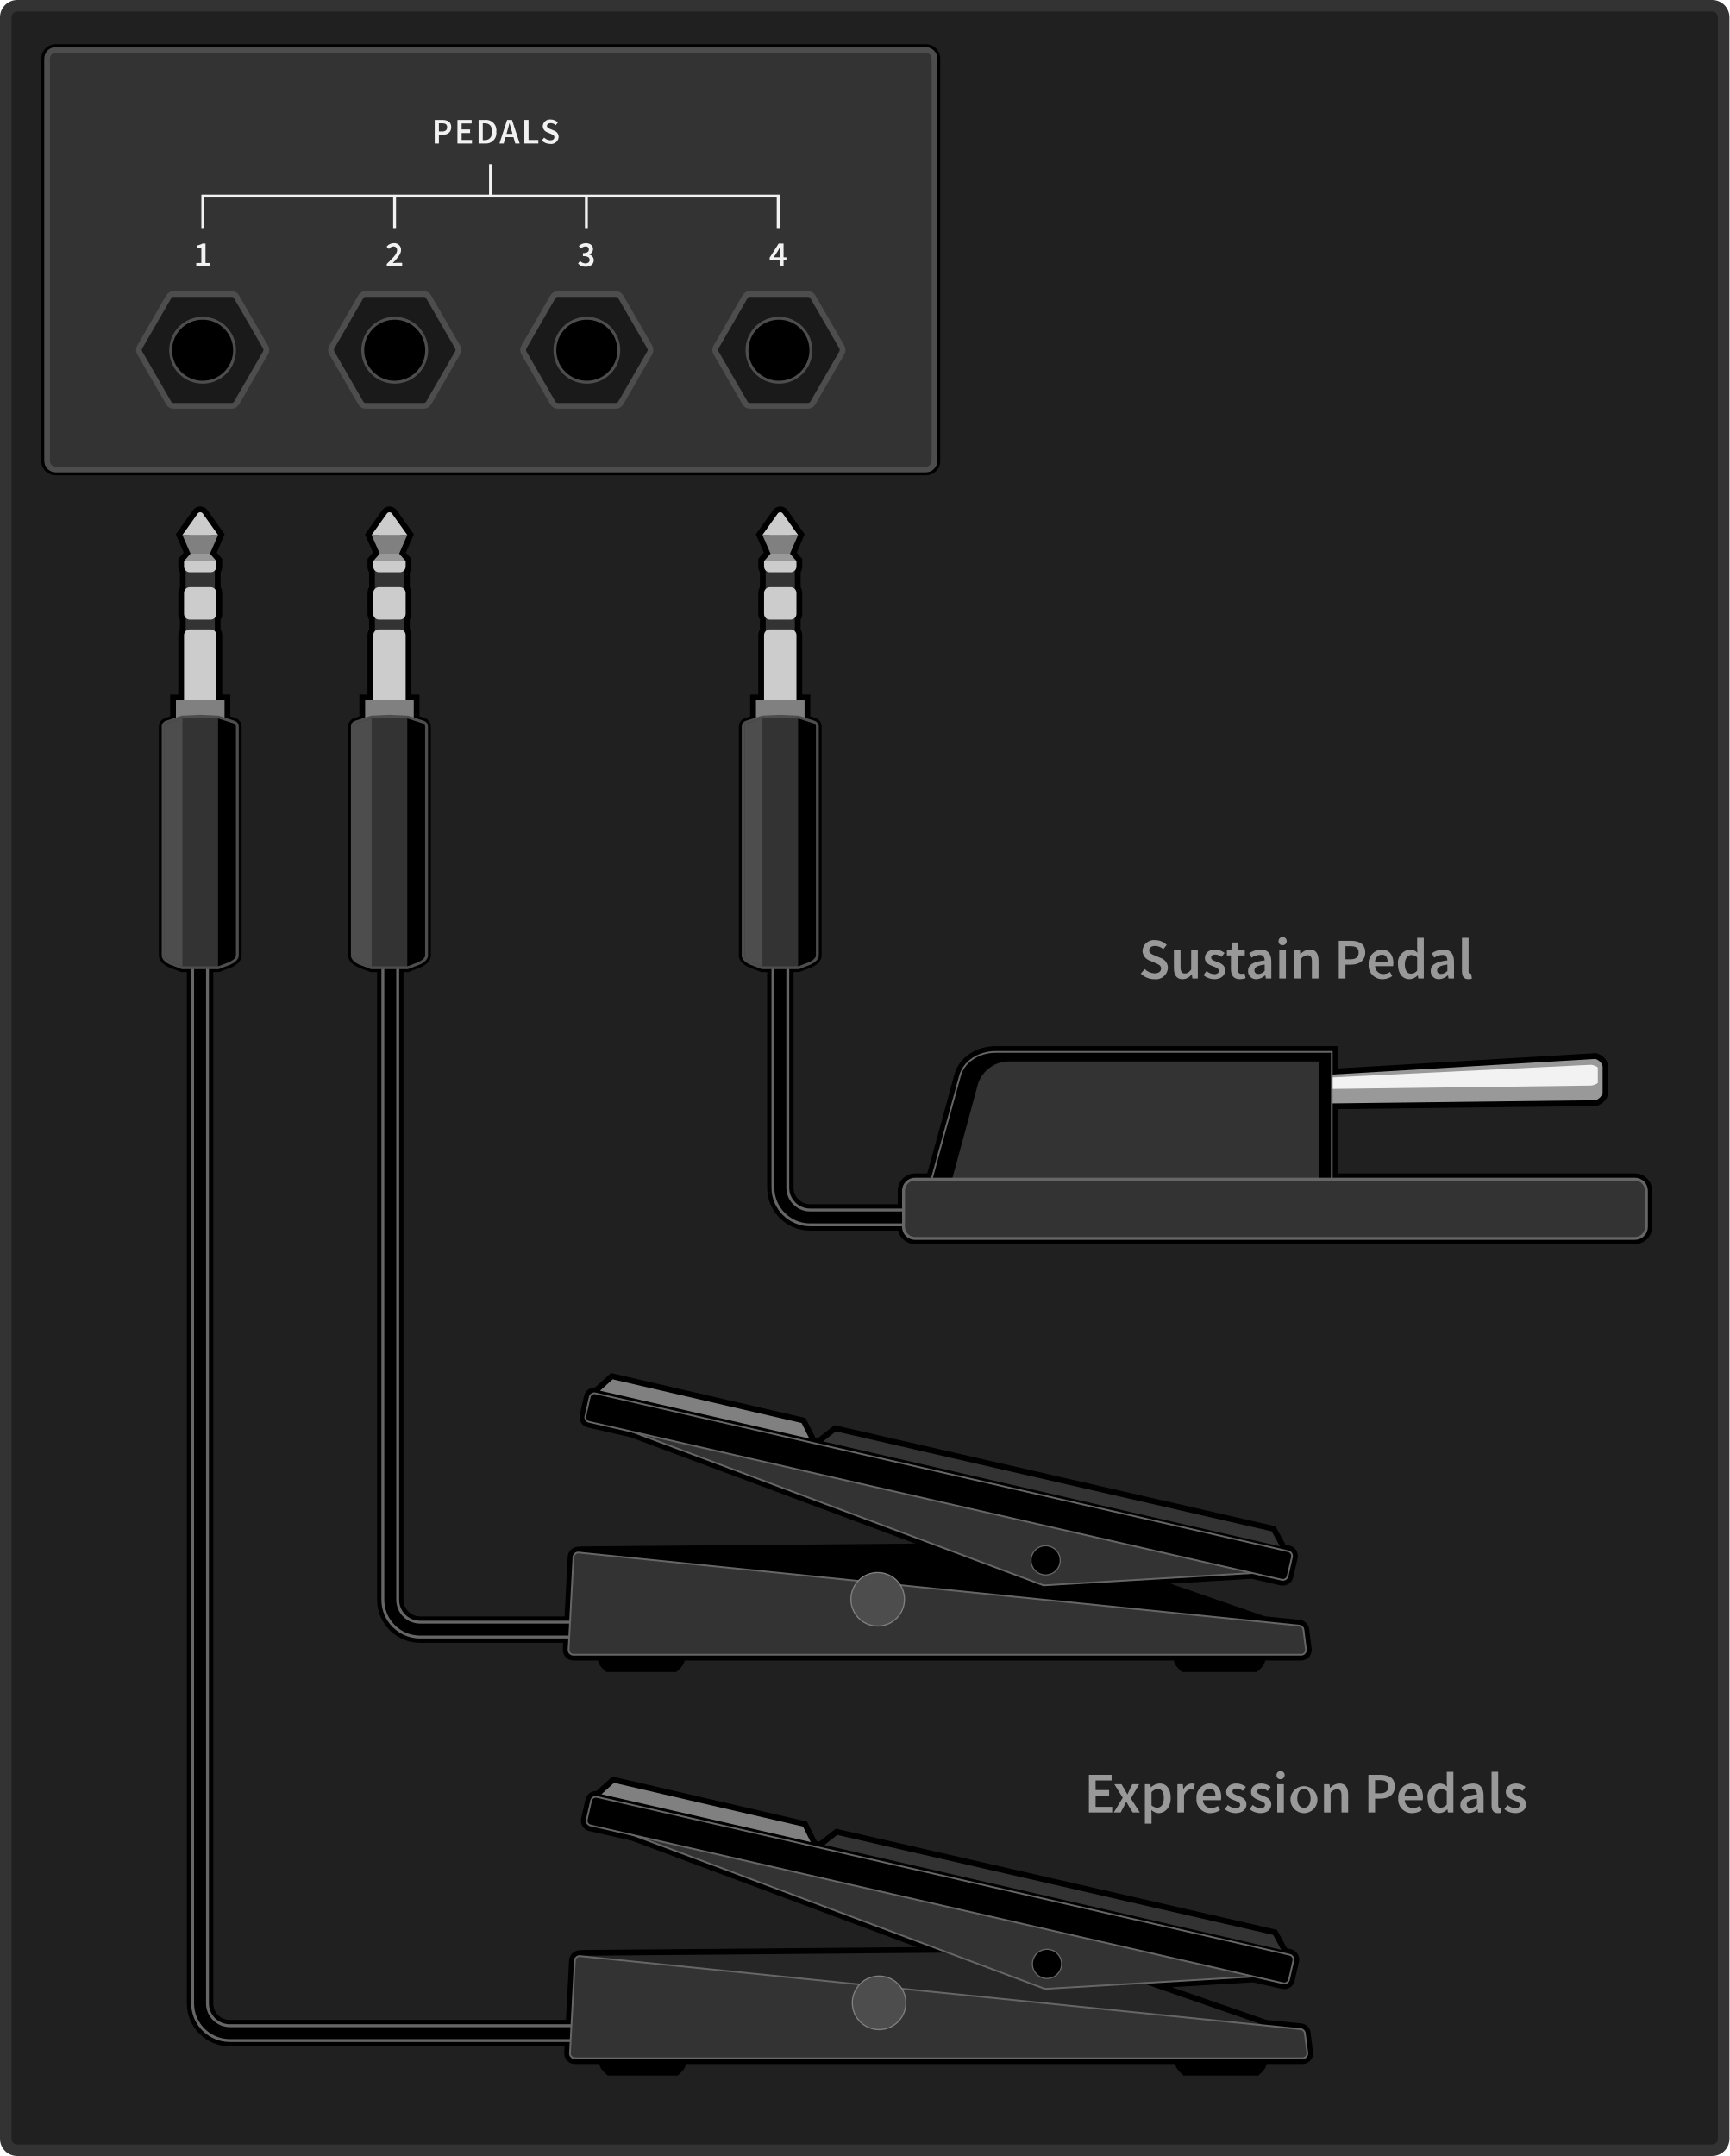
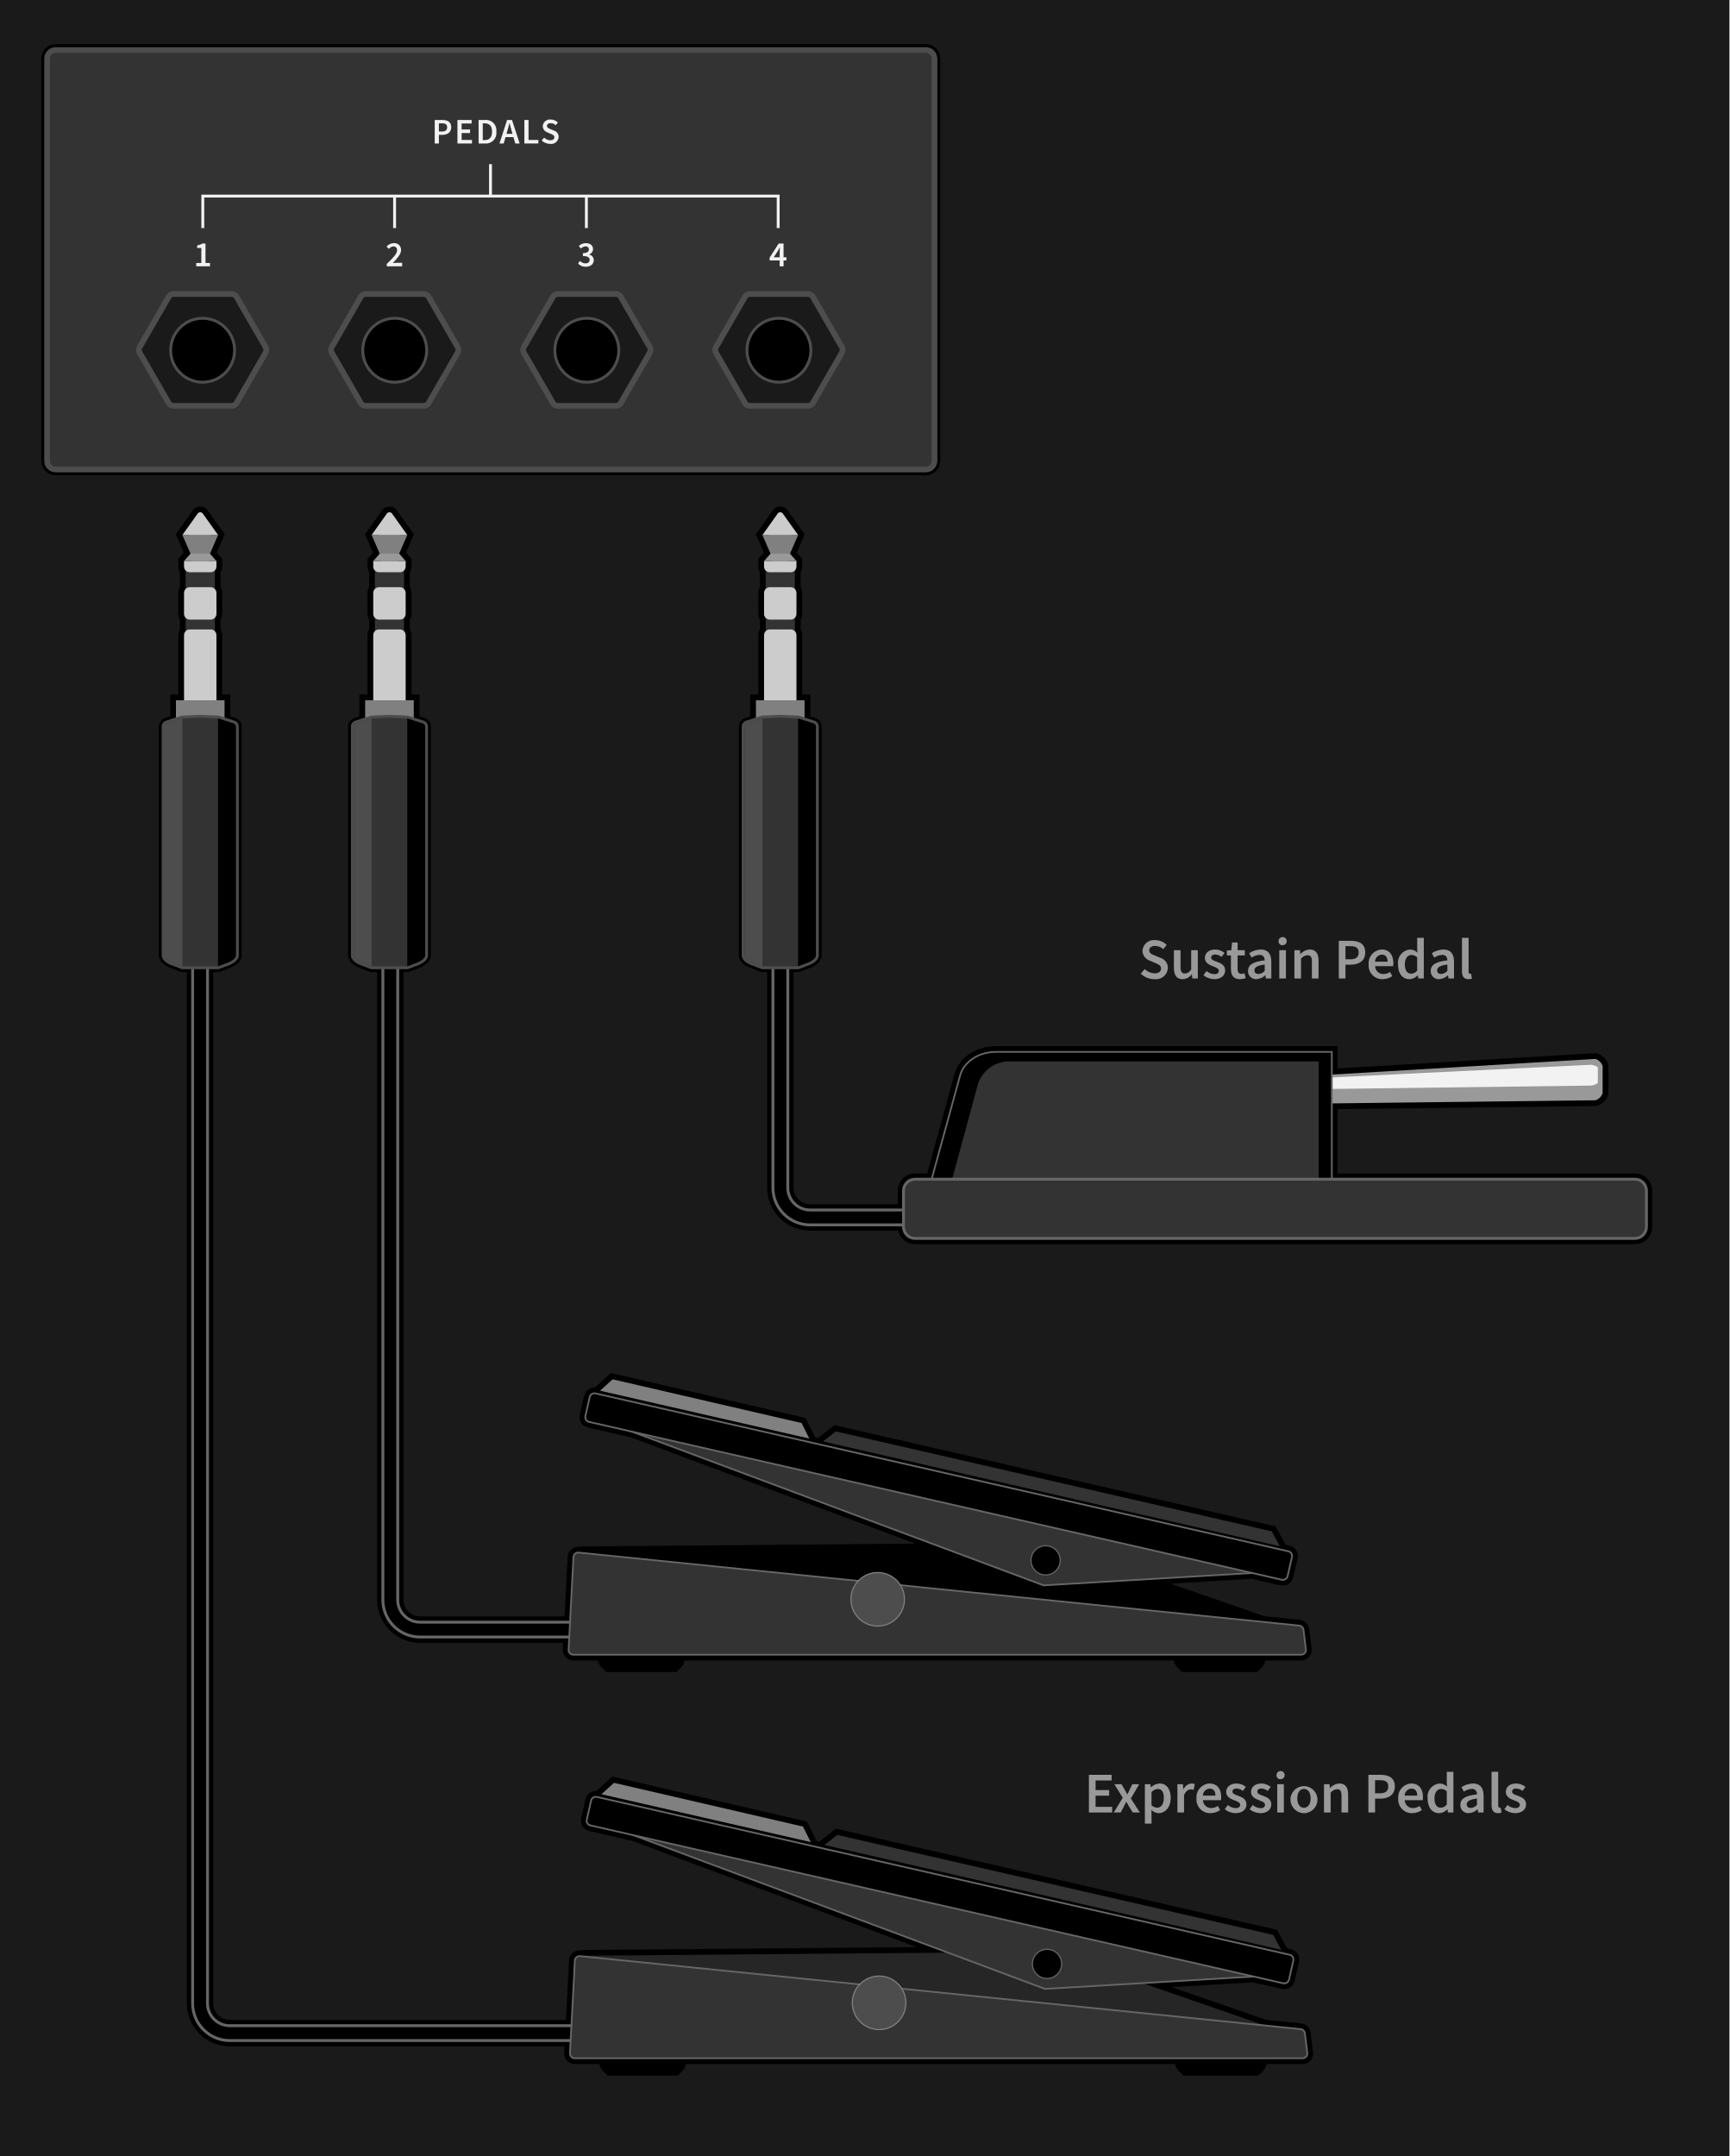
<svg xmlns="http://www.w3.org/2000/svg" viewBox="0 0 300 374">
-   <rect x="1" y="1" width="298" height="372" rx="2" ry="2" fill="#202020" />
-   <path d="M297,2a1.001,1.001,0,0,1,1,1V371a1.001,1.001,0,0,1-1,1H3a1.001,1.001,0,0,1-1-1V3A1.001,1.001,0,0,1,3,2H297m0-2H3A3,3,0,0,0,0,3V371a3,3,0,0,0,3,3H297a3,3,0,0,0,3-3V3a3,3,0,0,0-3-3Z" fill="#333" />
+   <rect width="300" height="374" fill="#1a1a1a" />
  <rect x="8.16" y="8.666" width="153.946" height="72.784" rx="1.5" ry="1.5" fill="#333" />
  <path d="M160.606,9.166a1.001,1.001,0,0,1,1,1V79.95a1.001,1.001,0,0,1-1,1H9.66a1.001,1.001,0,0,1-1-1V10.166a1.001,1.001,0,0,1,1-1H160.606m0-1H9.66a2,2,0,0,0-2,2V79.95a2,2,0,0,0,2,2H160.606a2,2,0,0,0,2-2V10.166a2,2,0,0,0-2-2Z" fill="#4d4d4d" />
  <path d="M160.606,8.166a2,2,0,0,1,2,2V79.95a2,2,0,0,1-2,2H9.66a2,2,0,0,1-2-2V10.166a2,2,0,0,1,2-2H160.606m0-.5H9.66a2.503,2.503,0,0,0-2.5,2.5V79.95a2.503,2.503,0,0,0,2.5,2.5H160.606a2.503,2.503,0,0,0,2.5-2.5V10.166a2.503,2.503,0,0,0-2.5-2.5Z" />
  <path d="M41.038,51.497l5.025,8.704a1,1,0,0,1,0,1l-5.025,8.704a1,1,0,0,1-.866.5h-10.05a1,1,0,0,1-.866-.5l-5.025-8.704a1,1,0,0,1,0-1l5.025-8.704a1,1,0,0,1,.866-.5h10.05A1,1,0,0,1,41.038,51.497Z" fill="#1a1a1a" stroke="#4d4d4d" stroke-miterlimit="10" />
  <circle cx="35.147" cy="60.756" r="5.545" stroke="#4d4d4d" stroke-miterlimit="10" stroke-width="0.5" />
  <path d="M74.362,51.497l5.025,8.704a1,1,0,0,1,0,1l-5.025,8.704a1,1,0,0,1-.866.5h-10.05a1,1,0,0,1-.866-.5l-5.025-8.704a1,1,0,0,1,0-1l5.025-8.704a1,1,0,0,1,.866-.5h10.05A1,1,0,0,1,74.362,51.497Z" fill="#1a1a1a" stroke="#4d4d4d" stroke-miterlimit="10" />
  <circle cx="68.471" cy="60.756" r="5.545" stroke="#4d4d4d" stroke-miterlimit="10" stroke-width="0.5" />
  <path d="M107.686,51.497l5.025,8.704a1,1,0,0,1,0,1l-5.025,8.704a1,1,0,0,1-.866.5h-10.05a1,1,0,0,1-.866-.5l-5.025-8.704a1,1,0,0,1,0-1l5.025-8.704a1,1,0,0,1,.866-.5h10.05A1,1,0,0,1,107.686,51.497Z" fill="#1a1a1a" stroke="#4d4d4d" stroke-miterlimit="10" />
  <circle cx="101.795" cy="60.756" r="5.545" stroke="#4d4d4d" stroke-miterlimit="10" stroke-width="0.5" />
  <path d="M141.01,51.497l5.025,8.704a1,1,0,0,1,0,1l-5.025,8.704a1,1,0,0,1-.866.5h-10.05a1,1,0,0,1-.866-.5l-5.025-8.704a1,1,0,0,1,0-1l5.025-8.704a1,1,0,0,1,.866-.5h10.05A1,1,0,0,1,141.01,51.497Z" fill="#1a1a1a" stroke="#4d4d4d" stroke-miterlimit="10" />
  <circle cx="135.119" cy="60.756" r="5.545" stroke="#4d4d4d" stroke-miterlimit="10" stroke-width="0.5" />
  <path d="M75.409,20.81h1.286c.905,0,1.579.312,1.579,1.26,0,.905-.674,1.323-1.554,1.323h-.587v1.498h-.724Zm1.254,2.003c.605,0,.898-.243.898-.743,0-.512-.318-.68-.923-.68h-.506V22.812Z" fill="#f2f2f2" />
  <path d="M79.352,20.81h2.459v.611H80.075v1.042H81.542v.611H80.075V24.279h1.797v.611h-2.521Z" fill="#f2f2f2" />
  <path d="M83.02,20.81h1.092a1.801,1.801,0,0,1,1.984,2.021,1.817,1.817,0,0,1-1.947,2.06h-1.129Zm1.042,3.494c.824,0,1.292-.468,1.292-1.473,0-.998-.468-1.436-1.292-1.436h-.318v2.908Z" fill="#f2f2f2" />
  <path d="M87.966,20.81h.849l1.33,4.081h-.762l-.318-1.104h-1.373l-.318,1.104h-.737Zm-.106,2.408h1.042l-.144-.499c-.131-.431-.25-.898-.368-1.348h-.025c-.112.455-.231.917-.362,1.348Z" fill="#f2f2f2" />
  <path d="M90.96,20.81h.724V24.279h1.698v.611H90.96Z" fill="#f2f2f2" />
  <path d="M93.967,24.366l.424-.493a1.62,1.62,0,0,0,1.061.462c.461,0,.711-.206.711-.524,0-.337-.262-.442-.63-.599l-.562-.243a1.177,1.177,0,0,1-.824-1.086A1.241,1.241,0,0,1,95.521,20.734a1.801,1.801,0,0,1,1.254.518l-.368.462a1.333,1.333,0,0,0-.886-.35c-.387,0-.643.182-.643.48,0,.318.312.438.649.574l.556.231a1.142,1.142,0,0,1,.824,1.104,1.298,1.298,0,0,1-1.467,1.211A2.113,2.113,0,0,1,93.967,24.366Z" fill="#f2f2f2" />
  <path d="M197.885,168.897l.68-.789a2.6,2.6,0,0,0,1.699.739c.74,0,1.14-.33,1.14-.84,0-.539-.42-.709-1.01-.959l-.899-.39a1.884,1.884,0,0,1-1.319-1.739,1.989,1.989,0,0,1,2.199-1.839,2.885,2.885,0,0,1,2.009.829l-.59.74a2.126,2.126,0,0,0-1.419-.56c-.62,0-1.03.289-1.03.77,0,.51.5.699,1.04.919l.89.37a1.829,1.829,0,0,1,1.319,1.769,2.078,2.078,0,0,1-2.349,1.939A3.383,3.383,0,0,1,197.885,168.897Z" fill="#999" />
  <path d="M203.635,167.908v-3.078h1.149v2.929c0,.81.23,1.109.759,1.109.43,0,.72-.2,1.089-.68v-3.358h1.149v4.907h-.939l-.09-.72h-.03a2,2,0,0,1-1.579.84C204.095,169.857,203.635,169.147,203.635,167.908Z" fill="#999" />
  <path d="M208.755,169.178l.54-.739a2.181,2.181,0,0,0,1.359.549c.53,0,.78-.249.78-.589,0-.41-.53-.59-1.049-.79-.65-.24-1.379-.609-1.379-1.429,0-.86.689-1.47,1.789-1.47a2.649,2.649,0,0,1,1.629.59l-.53.699a1.826,1.826,0,0,0-1.079-.42c-.49,0-.72.23-.72.54,0,.39.49.54,1.02.729.669.25,1.409.57,1.409,1.489,0,.84-.669,1.52-1.909,1.52A3.11,3.11,0,0,1,208.755,169.178Z" fill="#999" />
  <path d="M213.525,168.078v-2.339h-.7v-.859l.76-.05.14-1.339h.959v1.339h1.249v.909h-1.249v2.339c0,.58.22.859.689.859a1.416,1.416,0,0,0,.51-.109l.2.85a3.135,3.135,0,0,1-1.0.18C213.945,169.857,213.525,169.138,213.525,168.078Z" fill="#999" />
  <path d="M216.495,168.418c0-1.05.87-1.599,2.888-1.819-.02-.52-.229-.959-.899-.959a2.795,2.795,0,0,0-1.379.479l-.42-.77a3.838,3.838,0,0,1,2.019-.64c1.219,0,1.829.75,1.829,2.119v2.908h-.949l-.08-.54h-.04a2.387,2.387,0,0,1-1.519.66A1.372,1.372,0,0,1,216.495,168.418Zm2.888,0v-1.1c-1.339.17-1.779.52-1.779,1.01,0,.439.3.63.709.63A1.56,1.56,0,0,0,219.383,168.418Z" fill="#999" />
  <path d="M221.785,163.321a.713.713,0,1,1,.709.649A.66.66,0,0,1,221.785,163.321Zm.13,1.509h1.149v4.907H221.915Z" fill="#999" />
  <path d="M224.535,164.83h.95l.08.659h.04a2.28,2.28,0,0,1,1.609-.779c1.049,0,1.509.71,1.509,1.949v3.078h-1.149v-2.929c0-.81-.23-1.109-.77-1.109a1.553,1.553,0,0,0-1.12.61v3.428h-1.149Z" fill="#999" />
  <path d="M232.235,163.201h2.059c1.449,0,2.529.499,2.529,2.019,0,1.449-1.08,2.119-2.489,2.119H233.394v2.398h-1.159Zm2.009,3.208c.97,0,1.439-.39,1.439-1.189,0-.819-.51-1.089-1.48-1.089H233.394v2.278Z" fill="#999" />
  <path d="M237.415,167.289a2.388,2.388,0,0,1,2.259-2.579c1.33,0,2.029.96,2.029,2.329a2.694,2.694,0,0,1-.05.56h-3.118a1.405,1.405,0,0,0,1.449,1.369,2.053,2.053,0,0,0,1.139-.359l.39.719a3.09,3.09,0,0,1-1.679.53A2.366,2.366,0,0,1,237.415,167.289Zm3.288-.47c0-.76-.33-1.22-.999-1.22a1.233,1.233,0,0,0-1.18,1.22Z" fill="#999" />
  <path d="M242.505,167.289a2.312,2.312,0,0,1,2.079-2.579,1.811,1.811,0,0,1,1.289.54l-.04-.79v-1.778h1.149v7.056h-.949l-.08-.529h-.04a2.046,2.046,0,0,1-1.389.649C243.294,169.857,242.505,168.908,242.505,167.289Zm3.328,1.069v-2.289a1.464,1.464,0,0,0-1-.41c-.629,0-1.139.59-1.139,1.619,0,1.06.4,1.63,1.109,1.63A1.324,1.324,0,0,0,245.833,168.358Z" fill="#999" />
  <path d="M248.185,168.418c0-1.05.87-1.599,2.888-1.819-.02-.52-.229-.959-.899-.959a2.795,2.795,0,0,0-1.379.479l-.42-.77a3.838,3.838,0,0,1,2.019-.64c1.219,0,1.829.75,1.829,2.119v2.908H251.273l-.08-.54h-.04a2.387,2.387,0,0,1-1.519.66A1.372,1.372,0,0,1,248.185,168.418Zm2.888,0v-1.1c-1.339.17-1.779.52-1.779,1.01,0,.439.3.63.709.63A1.56,1.56,0,0,0,251.073,168.418Z" fill="#999" />
  <path d="M253.604,168.478v-5.796h1.149v5.856c0,.279.13.38.25.38a.671.671,0,0,0,.18-.021l.149.859a1.555,1.555,0,0,1-.609.101C253.904,169.857,253.604,169.327,253.604,168.478Z" fill="#999" />
  <path d="M34.044,45.616h.882v-2.596h-.727v-.447a2.644,2.644,0,0,0,.913-.323H35.647v3.366h.776v.584H34.044Z" fill="#f2f2f2" />
  <path d="M67.091,45.784c1.1-1.062,1.789-1.758,1.789-2.36a.612.612,0,0,0-.652-.683,1.093,1.093,0,0,0-.77.44l-.397-.397a1.616,1.616,0,0,1,1.261-.608,1.155,1.155,0,0,1,1.248,1.211c0,.702-.652,1.422-1.435,2.248.205-.019.466-.043.658-.043h.969v.608H67.091Z" fill="#f2f2f2" />
  <path d="M100.274,45.716l.342-.46a1.291,1.291,0,0,0,.938.436c.429,0,.727-.224.727-.597,0-.41-.261-.671-1.161-.671v-.521c.776,0,1.031-.267,1.031-.634a.515.515,0,0,0-.583-.527,1.152,1.152,0,0,0-.795.372l-.367-.44a1.746,1.746,0,0,1,1.187-.497c.757,0,1.279.373,1.279,1.043a.949.949,0,0,1-.689.907v.024a1.006,1.006,0,0,1,.82.981c0,.721-.627,1.143-1.385,1.143A1.717,1.717,0,0,1,100.274,45.716Z" fill="#f2f2f2" />
  <path d="M135.251,45.182h-1.745v-.484L135.071,42.25h.851v2.379h.497v.553h-.497V46.2h-.671Zm0-.553v-.895c0-.23.019-.59.031-.819h-.024c-.1.205-.211.403-.323.614l-.72,1.1Z" fill="#f2f2f2" />
  <line x1="101.718" y1="34.015" x2="101.718" y2="39.56" fill="none" stroke="#f2f2f2" stroke-miterlimit="10" stroke-width="0.5" />
  <line x1="85.084" y1="28.471" x2="85.084" y2="34.015" fill="none" stroke="#f2f2f2" stroke-miterlimit="10" stroke-width="0.5" />
  <polyline points="35.18 39.56 35.18 34.015 134.988 34.015 134.988 39.56" fill="none" stroke="#f2f2f2" stroke-miterlimit="10" stroke-width="0.5" />
  <line x1="68.449" y1="39.56" x2="68.449" y2="34.015" fill="none" stroke="#f2f2f2" stroke-miterlimit="10" stroke-width="0.5" />
  <path d="M283.602,204.552h-52.577v-13.145l45.727-.543a1.873,1.873,0,0,0,1.249-1.263v-4.646a1.873,1.873,0,0,0-1.249-1.263l-45.727,2.714v-3.931H172.712c-2.953,0-5.514,1.703-6.173,4.106l-4.928,17.97h-2.882a2.006,2.006,0,0,0-2,2V212.824a2.006,2.006,0,0,0,2,2H283.602a2.006,2.006,0,0,0,2-2v-6.272A2.006,2.006,0,0,0,283.602,204.552Z" fill="#666" stroke="#000" stroke-miterlimit="10" stroke-width="2" />
  <path d="M188.89,307.872h3.938v.979h-2.779v1.669H192.398V311.5h-2.349v1.929h2.878v.979h-4.038Z" fill="#999" />
  <path d="M194.76,311.85l-1.459-2.349h1.239l.55.93c.14.27.3.56.45.829h.04c.12-.27.26-.56.38-.829l.47-.93h1.189l-1.449,2.479,1.559,2.429h-1.239l-.6-.97c-.16-.29-.33-.59-.5-.869h-.04c-.14.279-.29.569-.43.869l-.52.97h-1.199Z" fill="#999" />
  <path d="M198.6,309.501h.95l.08.52h.04a2.395,2.395,0,0,1,1.48-.64c1.219,0,1.929.979,1.929,2.499,0,1.679-1.009,2.648-2.099,2.648a1.985,1.985,0,0,1-1.259-.54l.03.819v1.539H198.6Zm3.288,2.389c0-.979-.32-1.56-1.059-1.56a1.571,1.571,0,0,0-1.08.55V313.169a1.553,1.553,0,0,0,.99.41C201.389,313.579,201.888,312.999,201.888,311.89Z" fill="#999" />
  <path d="M204.24,309.501h.95l.08.869h.04a1.667,1.667,0,0,1,1.39-.989,1.256,1.256,0,0,1,.56.1l-.2,1a1.609,1.609,0,0,0-.51-.08c-.39,0-.859.27-1.159,1.01v2.998h-1.149Z" fill="#999" />
  <path d="M207.55,311.96a2.388,2.388,0,0,1,2.259-2.579c1.33,0,2.029.96,2.029,2.329a2.695,2.695,0,0,1-.05.56h-3.118a1.405,1.405,0,0,0,1.449,1.369,2.053,2.053,0,0,0,1.139-.359l.39.719a3.09,3.09,0,0,1-1.679.53A2.366,2.366,0,0,1,207.55,311.96Zm3.288-.47c0-.76-.33-1.22-.999-1.22a1.233,1.233,0,0,0-1.18,1.22Z" fill="#999" />
  <path d="M212.45,313.849l.54-.739a2.181,2.181,0,0,0,1.359.549c.53,0,.78-.249.78-.589,0-.41-.53-.59-1.049-.79-.65-.24-1.379-.609-1.379-1.429,0-.86.689-1.47,1.789-1.47a2.649,2.649,0,0,1,1.629.59l-.53.699a1.825,1.825,0,0,0-1.079-.42c-.49,0-.72.23-.72.54,0,.39.49.54,1.02.729.669.25,1.409.57,1.409,1.489,0,.84-.669,1.52-1.909,1.52A3.11,3.11,0,0,1,212.45,313.849Z" fill="#999" />
  <path d="M216.76,313.849l.54-.739a2.181,2.181,0,0,0,1.359.549c.53,0,.78-.249.78-.589,0-.41-.53-.59-1.049-.79-.65-.24-1.379-.609-1.379-1.429,0-.86.689-1.47,1.789-1.47a2.649,2.649,0,0,1,1.629.59l-.53.699a1.826,1.826,0,0,0-1.079-.42c-.49,0-.72.23-.72.54,0,.39.49.54,1.02.729.669.25,1.409.57,1.409,1.489,0,.84-.669,1.52-1.909,1.52A3.11,3.11,0,0,1,216.76,313.849Z" fill="#999" />
  <path d="M221.43,307.992a.713.713,0,1,1,.709.649A.66.66,0,0,1,221.43,307.992Zm.13,1.509H222.709v4.907h-1.149Z" fill="#999" />
  <path d="M223.86,311.96a2.344,2.344,0,1,1,2.329,2.568A2.374,2.374,0,0,1,223.86,311.96Zm3.488,0c0-.99-.44-1.64-1.16-1.64-.719,0-1.149.649-1.149,1.64,0,.979.43,1.629,1.149,1.629C226.908,313.589,227.348,312.939,227.348,311.96Z" fill="#999" />
  <path d="M229.669,309.501h.95l.08.659h.04a2.28,2.28,0,0,1,1.609-.779c1.049,0,1.509.71,1.509,1.949v3.078H232.708v-2.929c0-.81-.23-1.109-.77-1.109a1.553,1.553,0,0,0-1.12.61v3.428h-1.149Z" fill="#999" />
  <path d="M237.37,307.872h2.059c1.449,0,2.529.499,2.529,2.019,0,1.449-1.08,2.119-2.489,2.119h-.939v2.398h-1.159Zm2.009,3.208c.97,0,1.439-.39,1.439-1.189,0-.819-.51-1.089-1.479-1.089h-.81v2.278Z" fill="#999" />
  <path d="M242.55,311.96a2.388,2.388,0,0,1,2.259-2.579c1.33,0,2.029.96,2.029,2.329a2.695,2.695,0,0,1-.05.56h-3.118a1.405,1.405,0,0,0,1.449,1.369,2.053,2.053,0,0,0,1.139-.359l.39.719a3.09,3.09,0,0,1-1.679.53A2.366,2.366,0,0,1,242.55,311.96Zm3.288-.47c0-.76-.33-1.22-.999-1.22a1.233,1.233,0,0,0-1.18,1.22Z" fill="#999" />
  <path d="M247.64,311.96a2.312,2.312,0,0,1,2.079-2.579,1.811,1.811,0,0,1,1.289.54l-.04-.79v-1.778h1.149v7.056H251.168l-.08-.529h-.04a2.046,2.046,0,0,1-1.389.649C248.429,314.528,247.64,313.579,247.64,311.96Zm3.328,1.069v-2.289a1.464,1.464,0,0,0-1-.41c-.629,0-1.139.59-1.139,1.619,0,1.06.4,1.63,1.109,1.63A1.324,1.324,0,0,0,250.968,313.029Z" fill="#999" />
  <path d="M253.319,313.089c0-1.05.869-1.599,2.888-1.819-.02-.52-.229-.959-.899-.959a2.795,2.795,0,0,0-1.379.479l-.42-.77a3.84,3.84,0,0,1,2.02-.64c1.219,0,1.828.75,1.828,2.119v2.908h-.949l-.08-.54h-.04a2.387,2.387,0,0,1-1.519.66A1.372,1.372,0,0,1,253.319,313.089Zm2.888,0v-1.1c-1.339.17-1.778.52-1.778,1.01,0,.439.3.63.709.63A1.558,1.558,0,0,0,256.207,313.089Z" fill="#999" />
  <path d="M258.739,313.148v-5.796h1.149V313.209c0,.279.13.38.25.38a.671.671,0,0,0,.18-.021l.149.859a1.555,1.555,0,0,1-.609.101C259.039,314.528,258.739,313.998,258.739,313.148Z" fill="#999" />
  <path d="M260.959,313.849l.54-.739a2.181,2.181,0,0,0,1.359.549c.529,0,.779-.249.779-.589,0-.41-.529-.59-1.049-.79-.65-.24-1.38-.609-1.38-1.429,0-.86.689-1.47,1.789-1.47a2.649,2.649,0,0,1,1.629.59l-.529.699a1.826,1.826,0,0,0-1.079-.42c-.49,0-.72.23-.72.54,0,.39.489.54,1.02.729.669.25,1.409.57,1.409,1.489,0,.84-.67,1.52-1.909,1.52A3.111,3.111,0,0,1,260.959,313.849Z" fill="#999" />
  <path d="M100.316,269.316a.847.847,0,0,0-.844.844L98.628,286.203a.847.847,0,0,0,.844.844h5.244v.733c0,.466.378.844.844,1.267H116.921c.466-.422.844-.8.844-1.267v-.733h86.838v.733c0,.466.378.844.844,1.267h12.199c.466-.422.844-.8.844-1.267v-.733h7.21a.847.847,0,0,0,.844-.844l-.422-3.377a.847.847,0,0,0-.844-.844L219.177,281.363l-21.233-7.354,19.278-1.141,5.126,1.168a.844.844,0,0,0,1.011-.636l.751-3.293a.844.844,0,0,0-.636-1.011L103.308,241.714a.844.844,0,0,0-1.011.635l-.751,3.293a.845.845,0,0,0,.636,1.011l7.475,1.703,54.521,20.362-63.241.544Z" fill="#4d4d4d" stroke="#000" stroke-miterlimit="10" stroke-width="2" />
  <polygon points="220.602 265.643 144.99 248.305 142.764 250.046 222.015 268.238 220.602 265.643" fill="#4d4d4d" stroke="#000" stroke-miterlimit="10" stroke-width="2" />
  <polygon points="139.052 246.854 106.271 239.268 104.083 241.247 140.392 249.547 139.052 246.854" fill="#4d4d4d" stroke="#000" stroke-miterlimit="10" stroke-width="2" />
  <path d="M100.559,339.316a.847.847,0,0,0-.844.844L98.87,356.203a.847.847,0,0,0,.844.844h5.244v.733c0,.466.378.844.844,1.267h11.36c.466-.422.844-.8.844-1.267v-.733h86.838v.733c0,.466.378.844.844,1.267h12.199c.466-.422.844-.8.844-1.267v-.733h7.21a.847.847,0,0,0,.844-.844l-.422-3.377a.847.847,0,0,0-.844-.844l-6.101-.618-21.233-7.354,19.278-1.141,5.126,1.168a.844.844,0,0,0,1.011-.636l.751-3.293a.844.844,0,0,0-.636-1.011L103.55,311.714a.844.844,0,0,0-1.011.635l-.751,3.293a.845.845,0,0,0,.636,1.011l7.475,1.703,54.521,20.362-63.241.544Z" fill="#4d4d4d" stroke="#000" stroke-miterlimit="10" stroke-width="2" />
  <polygon points="220.844 335.643 145.232 318.305 143.006 320.046 222.257 338.238 220.844 335.643" fill="#4d4d4d" stroke="#000" stroke-miterlimit="10" stroke-width="2" />
  <polygon points="139.294 316.854 106.513 309.268 104.325 311.247 140.634 319.547 139.294 316.854" fill="#4d4d4d" stroke="#000" stroke-miterlimit="10" stroke-width="2" />
  <path d="M68.992,277.53V167.624h1.657l1.968-.755s1.124-.503,1.124-1.125v-39.714a.562.562,0,0,0-.392-.536l-1.576-.501V121.477H70.368v-11.291a.993.993,0,0,0-.281-.689v-2.325a.993.993,0,0,0,.281-.689v-3.622a.993.993,0,0,0-.281-.69V98.959a.993.993,0,0,0,.281-.689v-.948l-1.124-1.275,1.406-3.243-2.676-3.759a.562.562,0,0,0-.832,0l-2.676,3.759,1.406,3.243-1.124,1.275v.948a.993.993,0,0,0,.281.689v3.212a.993.993,0,0,0-.281.69v3.622a.993.993,0,0,0,.281.689v2.325a.993.993,0,0,0-.281.689v11.291H63.34v3.517l-1.576.501a.562.562,0,0,0-.392.536v39.714c0,.621,1.124,1.125,1.124,1.125l1.968.755h1.949V277.53A6.451,6.451,0,0,0,72.858,283.974h34.203v-2.577H72.858A3.87,3.87,0,0,1,68.992,277.53Z" fill="#4d4d4d" stroke="#000" stroke-miterlimit="10" stroke-width="2" />
  <path d="M35.992,347.53V167.624h1.835l1.968-.755s1.124-.503,1.124-1.125v-39.714a.562.562,0,0,0-.392-.536l-1.576-.501V121.477H37.545v-11.291a.993.993,0,0,0-.281-.69v-2.324a.993.993,0,0,0,.281-.69v-3.622a.993.993,0,0,0-.281-.69V98.96a.993.993,0,0,0,.281-.69v-.948l-1.124-1.275,1.406-3.243-2.676-3.759a.562.562,0,0,0-.832,0l-2.676,3.759,1.406,3.243-1.124,1.275v.948a.994.994,0,0,0,.281.69v3.211a.993.993,0,0,0-.281.69v3.622a.994.994,0,0,0,.281.69v2.324a.993.993,0,0,0-.281.69v11.291H30.518v3.517l-1.576.501a.562.562,0,0,0-.392.536v39.714c0,.621,1.124,1.125,1.124,1.125l1.968.755h1.772V347.53A6.451,6.451,0,0,0,39.858,353.974h67.203v-2.577H39.858A3.87,3.87,0,0,1,35.992,347.53Z" fill="#4d4d4d" stroke="#000" stroke-miterlimit="10" stroke-width="2" />
  <path d="M140.52,209.899a3.87,3.87,0,0,1-3.866-3.866V167.624h1.787l1.968-.755s1.124-.503,1.124-1.125v-39.714a.562.562,0,0,0-.392-.536l-1.576-.501V121.477h-1.406v-11.291a.993.993,0,0,0-.281-.689v-2.325a.993.993,0,0,0,.281-.689v-3.622a.993.993,0,0,0-.281-.69V98.959a.993.993,0,0,0,.281-.689v-.948l-1.124-1.275,1.406-3.243-2.676-3.759a.562.562,0,0,0-.832,0l-2.676,3.759,1.406,3.243L132.537,97.322v.948a.994.994,0,0,0,.281.69v3.211a.993.993,0,0,0-.281.69v3.622a.994.994,0,0,0,.281.69v2.324a.993.993,0,0,0-.281.69v11.291h-1.406v3.517l-1.576.501a.562.562,0,0,0-.392.536v39.714c0,.621,1.124,1.125,1.124,1.125l1.968.755h1.82v38.409a6.451,6.451,0,0,0,6.444,6.444h42.203V209.899Z" fill="#4d4d4d" stroke="#000" stroke-miterlimit="10" stroke-width="2" />
  <path d="M107.061,283.974H72.858a6.451,6.451,0,0,1-6.444-6.444V159.737h2.577V277.53a3.87,3.87,0,0,0,3.866,3.866h34.203Z" stroke="#666" stroke-miterlimit="10" stroke-width="0.5" />
  <path d="M107.061,353.974H39.858a6.451,6.451,0,0,1-6.444-6.444V159.737h2.577V347.53a3.87,3.87,0,0,0,3.866,3.866h67.203Z" stroke="#666" stroke-miterlimit="10" stroke-width="0.5" />
  <path d="M182.722,212.477H140.52a6.451,6.451,0,0,1-6.444-6.444v-46.296h2.577v46.296a3.87,3.87,0,0,0,3.866,3.866h42.203Z" stroke="#666" stroke-miterlimit="10" stroke-width="0.5" />
  <rect x="132.818" y="98.887" width="5.06" height="3.738" fill="#333" />
  <rect x="132.818" y="106.909" width="5.06" height="2.775" fill="#333" />
  <path d="M133.537,109.186h3.622a1,1,0,0,1,1,1v27.656a0,0,0,0,1,0,0H132.537a0,0,0,0,1,0,0v-27.656A1,1,0,0,1,133.537,109.186Z" fill="#ccc" />
  <path d="M132.537,97.322h5.622a0,0,0,0,1,0,0v.947a1,1,0,0,1-1,1H133.537a1,1,0,0,1-1-1V97.322A0,0,0,0,1,132.537,97.322Z" fill="#ccc" />
  <rect x="132.537" y="101.86" width="5.622" height="5.622" rx="1" ry="1" fill="#ccc" />
  <rect x="131.131" y="121.477" width="8.433" height="42.789" fill="gray" />
  <polygon points="137.035 96.047 138.159 97.322 135.348 97.322 132.537 97.322 133.661 96.047 137.035 96.047" fill="#999" />
  <polygon points="138.44 92.804 137.035 96.047 133.661 96.047 132.256 92.804 138.44 92.804" fill="gray" />
  <path d="M132.256,92.804l2.676-3.759a.562.562,0,0,1,.832,0l2.676,3.759Z" fill="#ccc" />
  <path d="M132.256,167.875,130.199,167.103c-.143-.063-1.285-.597-1.285-1.357V126.032a.81.81,0,0,1,.566-.774l2.701-.858,3.156-.152,3.115.141,2.765.87a.81.81,0,0,1,.566.774v39.714c0,.761-1.142,1.294-1.272,1.353l-2.023.776Z" fill="#333" />
  <path d="M135.348,124.496l3.092.141,2.7.859a.562.562,0,0,1,.392.536v39.714c0,.621-1.124,1.124-1.124,1.124l-1.968.755h-6.184l-1.968-.755s-1.124-.503-1.124-1.124v-39.714a.562.562,0,0,1,.392-.536l2.7-.859,3.092-.141m0-.5-.023.001-3.092.141-.066.003-.063.02-2.7.859a1.059,1.059,0,0,0-.74,1.012v39.714c0,.899,1.183,1.475,1.42,1.581l1.993.765.086.033h6.37l.086-.033,1.968-.755c.262-.117,1.445-.692,1.445-1.591v-39.714a1.058,1.058,0,0,0-.74-1.012l-2.7-.859-.063-.02-.066-.003-3.092-.141-.023-.001Z" fill="#4d4d4d" />
  <path d="M138.44,124.637l2.7.859a.562.562,0,0,1,.392.536v39.714c0,.621-1.124,1.124-1.124,1.124l-1.968.755Z" />
  <path d="M132.256,124.637l-2.7.859a.562.562,0,0,0-.392.536v39.714c0,.621,1.124,1.124,1.124,1.124l1.968.755Z" fill="#4d4d4d" />
  <rect x="32.204" y="98.887" width="5.06" height="3.738" fill="#333" />
  <rect x="32.204" y="106.909" width="5.06" height="2.775" fill="#333" />
  <path d="M32.923,109.186h3.622a1,1,0,0,1,1,1v27.656a0,0,0,0,1,0,0H31.923a0,0,0,0,1,0,0v-27.656A1,1,0,0,1,32.923,109.186Z" fill="#ccc" />
  <path d="M31.923,97.322h5.622a0,0,0,0,1,0,0v.947a1,1,0,0,1-1,1H32.923a1,1,0,0,1-1-1V97.322A0,0,0,0,1,31.923,97.322Z" fill="#ccc" />
  <rect x="31.923" y="101.86" width="5.622" height="5.622" rx="1" ry="1" fill="#ccc" />
  <rect x="30.518" y="121.477" width="8.433" height="42.789" fill="gray" />
  <polygon points="36.421 96.047 37.545 97.322 34.734 97.322 31.923 97.322 33.047 96.047 36.421 96.047" fill="#999" />
  <polygon points="37.826 92.804 36.421 96.047 33.047 96.047 31.642 92.804 37.826 92.804" fill="gray" />
  <path d="M31.642,92.804l2.676-3.759a.562.562,0,0,1,.832,0l2.676,3.759Z" fill="#ccc" />
  <path d="M31.642,167.875l-2.057-.771c-.143-.063-1.285-.597-1.285-1.357V126.032a.809.809,0,0,1,.566-.774l2.7-.858,3.157-.152,3.115.141,2.765.87a.809.809,0,0,1,.566.774v39.714c0,.761-1.142,1.294-1.272,1.353l-2.023.776Z" fill="#333" />
  <path d="M34.734,124.496l3.092.141,2.7.859a.562.562,0,0,1,.392.536v39.714c0,.621-1.124,1.124-1.124,1.124l-1.968.755H31.642l-1.968-.755s-1.124-.503-1.124-1.124v-39.714a.562.562,0,0,1,.392-.536l2.7-.859,3.092-.141m0-.5-.023.001-3.092.141-.066.003-.063.02-2.7.859a1.059,1.059,0,0,0-.74,1.012v39.714c0,.899,1.183,1.475,1.42,1.581l1.993.765.086.033H37.919l.086-.033,1.968-.755c.262-.117,1.445-.692,1.445-1.591v-39.714a1.059,1.059,0,0,0-.74-1.012l-2.7-.859-.063-.02-.066-.003-3.092-.141-.023-.001Z" fill="#4d4d4d" />
  <path d="M37.826,124.637l2.7.859a.562.562,0,0,1,.392.536v39.714c0,.621-1.124,1.124-1.124,1.124l-1.968.755Z" />
  <path d="M31.642,124.637l-2.7.859a.562.562,0,0,0-.392.536v39.714c0,.621,1.124,1.124,1.124,1.124l1.968.755Z" fill="#4d4d4d" />
  <rect x="65.027" y="98.887" width="5.06" height="3.738" fill="#333" />
  <rect x="65.027" y="106.909" width="5.06" height="2.775" fill="#333" />
  <path d="M65.746,109.186h3.622a1,1,0,0,1,1,1v27.656a0,0,0,0,1,0,0H64.746a0,0,0,0,1,0,0v-27.656A1,1,0,0,1,65.746,109.186Z" fill="#ccc" />
  <path d="M64.746,97.322h5.622a0,0,0,0,1,0,0v.947a1,1,0,0,1-1,1H65.746a1,1,0,0,1-1-1V97.322A0,0,0,0,1,64.746,97.322Z" fill="#ccc" />
  <rect x="64.746" y="101.86" width="5.622" height="5.622" rx="1" ry="1" fill="#ccc" />
  <rect x="63.34" y="121.477" width="8.433" height="42.789" fill="gray" />
  <polygon points="69.244 96.047 70.368 97.322 67.557 97.322 64.746 97.322 65.87 96.047 69.244 96.047" fill="#999" />
  <polygon points="70.649 92.804 69.244 96.047 65.87 96.047 64.465 92.804 70.649 92.804" fill="gray" />
  <path d="M64.465,92.804l2.676-3.759a.562.562,0,0,1,.832,0l2.676,3.759Z" fill="#ccc" />
  <path d="M64.465,167.875,62.408,167.103c-.143-.063-1.285-.597-1.285-1.357V126.032a.81.81,0,0,1,.566-.774l2.701-.858,3.156-.152,3.115.141,2.765.87a.81.81,0,0,1,.566.774v39.714c0,.761-1.142,1.294-1.272,1.353l-2.023.776Z" fill="#333" />
  <path d="M67.557,124.496l3.092.141,2.7.859a.562.562,0,0,1,.392.536v39.714c0,.621-1.124,1.124-1.124,1.124l-1.968.755H64.465l-1.968-.755s-1.124-.503-1.124-1.124v-39.714a.562.562,0,0,1,.392-.536l2.7-.859,3.092-.141m0-.5-.023.001-3.092.141-.066.003-.063.02-2.7.859a1.059,1.059,0,0,0-.74,1.012v39.714c0,.899,1.183,1.475,1.42,1.581l1.993.765.086.033h6.37l.086-.033,1.968-.755c.262-.117,1.445-.692,1.445-1.591v-39.714a1.058,1.058,0,0,0-.74-1.012l-2.7-.859-.063-.02-.066-.003-3.092-.141-.023-.001Z" fill="#4d4d4d" />
  <path d="M70.649,124.637l2.7.859a.562.562,0,0,1,.392.536v39.714c0,.621-1.124,1.124-1.124,1.124l-1.968.755Z" />
  <path d="M64.465,124.637l-2.7.859a.562.562,0,0,0-.392.536v39.714c0,.621,1.124,1.124,1.124,1.124l1.968.755Z" fill="#4d4d4d" />
  <path d="M116.921,284.825H105.561a.844.844,0,0,0-.844.844v2.111c0,.466.378.844.844,1.266H116.921c.466-.422.844-.8.844-1.266v-2.111A.844.844,0,0,0,116.921,284.825Z" />
  <path d="M217.647,284.825H205.448a.844.844,0,0,0-.844.844v2.111c0,.466.378.844.844,1.266h12.199c.466-.422.844-.8.844-1.266v-2.111A.844.844,0,0,0,217.647,284.825Z" />
  <polygon points="182.224 268.563 100.937 269.263 224.298 283.137 182.224 268.563" />
  <polygon points="219.042 272.76 106.071 247.017 181.023 275.01 219.042 272.76" fill="#333" stroke="#666" stroke-miterlimit="10" stroke-width="0.3" />
  <rect x="160.295" y="195.407" width="5.066" height="124.935" rx="0.844" ry="0.844" transform="translate(-124.7782 359.3388) rotate(-77.16291)" stroke="#666" stroke-miterlimit="10" stroke-width="0.3" />
  <circle cx="181.379" cy="270.674" r="2.533" stroke="#666" stroke-miterlimit="10" stroke-width="0.2" />
  <path d="M225.701,287.047H99.472a.847.847,0,0,1-.844-.844l.844-16.042a.847.847,0,0,1,.844-.844l124.962,12.665a.847.847,0,0,1,.844.844l.422,3.377A.847.847,0,0,1,225.701,287.047Z" fill="#333" stroke="#666" stroke-miterlimit="10" stroke-width="0.3" />
  <polygon points="142.764 250.046 144.99 248.305 220.602 265.643 222.015 268.238 142.764 250.046" fill="#333" />
  <polygon points="104.083 241.247 106.271 239.268 139.052 246.854 140.392 249.547 104.083 241.247" fill="gray" />
  <circle cx="152.25" cy="277.429" r="4.644" fill="#4d4d4d" stroke="gray" stroke-miterlimit="10" stroke-width="0.2" />
  <path d="M117.163,354.825H105.803a.844.844,0,0,0-.844.844v2.111c0,.466.378.844.844,1.266h11.36c.466-.422.844-.8.844-1.266v-2.111A.844.844,0,0,0,117.163,354.825Z" />
  <path d="M217.889,354.825H205.69a.844.844,0,0,0-.844.844v2.111c0,.466.378.844.844,1.266h12.199c.466-.422.844-.8.844-1.266v-2.111A.844.844,0,0,0,217.889,354.825Z" />
  <polygon points="182.466 338.563 101.179 339.263 224.54 353.137 182.466 338.563" fill="#262626" />
  <polygon points="219.284 342.76 106.313 317.017 181.265 345.01 219.284 342.76" fill="#333" stroke="#666" stroke-miterlimit="10" stroke-width="0.3" />
  <rect x="160.538" y="265.407" width="5.066" height="124.935" rx="0.844" ry="0.844" transform="translate(-192.8403 414.0223) rotate(-77.16291)" stroke="#666" stroke-miterlimit="10" stroke-width="0.3" />
  <circle cx="181.621" cy="340.674" r="2.533" stroke="#666" stroke-miterlimit="10" stroke-width="0.2" />
  <path d="M225.943,357.047H99.714a.847.847,0,0,1-.844-.844l.844-16.042a.847.847,0,0,1,.844-.844l124.962,12.665a.847.847,0,0,1,.844.844l.422,3.377A.847.847,0,0,1,225.943,357.047Z" fill="#333" stroke="#666" stroke-miterlimit="10" stroke-width="0.3" />
  <polygon points="143.006 320.046 145.232 318.305 220.844 335.643 222.257 338.238 143.006 320.046" fill="#333" />
  <polygon points="104.325 311.247 106.513 309.268 139.294 316.854 140.634 319.547 104.325 311.247" fill="gray" />
  <circle cx="152.492" cy="347.429" r="4.644" fill="#4d4d4d" stroke="gray" stroke-miterlimit="10" stroke-width="0.2" />
  <path d="M276.753,190.864l-65.24.774a.77.77,0,0,1-.761-.774v-2.525a.77.77,0,0,1,.761-.774l65.24-3.872a1.873,1.873,0,0,1,1.249,1.263v4.646A1.873,1.873,0,0,1,276.753,190.864Z" fill="#999" />
  <path d="M275.955,188.314l-63.632.826c-.408,0-.742-.138-.742-.306v-.716c0-.168.334-.306.742-.306l63.632-3.106c.408,0,1.218.33,1.218.499v2.61C277.173,187.984,276.363,188.314,275.955,188.314Z" fill="#f2f2f2" />
  <path d="M231.025,204.552H161.611l4.928-17.97c.659-2.402,3.22-4.106,6.173-4.106h58.313Z" stroke="#666" stroke-miterlimit="10" stroke-width="0.3" />
  <path d="M228.739,204.552H165.162l4.513-16.624a5.679,5.679,0,0,1,5.654-3.799h53.41Z" fill="#333" />
  <rect x="156.73" y="204.552" width="128.872" height="10.272" rx="2" ry="2" fill="#333" stroke="#666" stroke-miterlimit="10" stroke-width="0.5" />
</svg>
